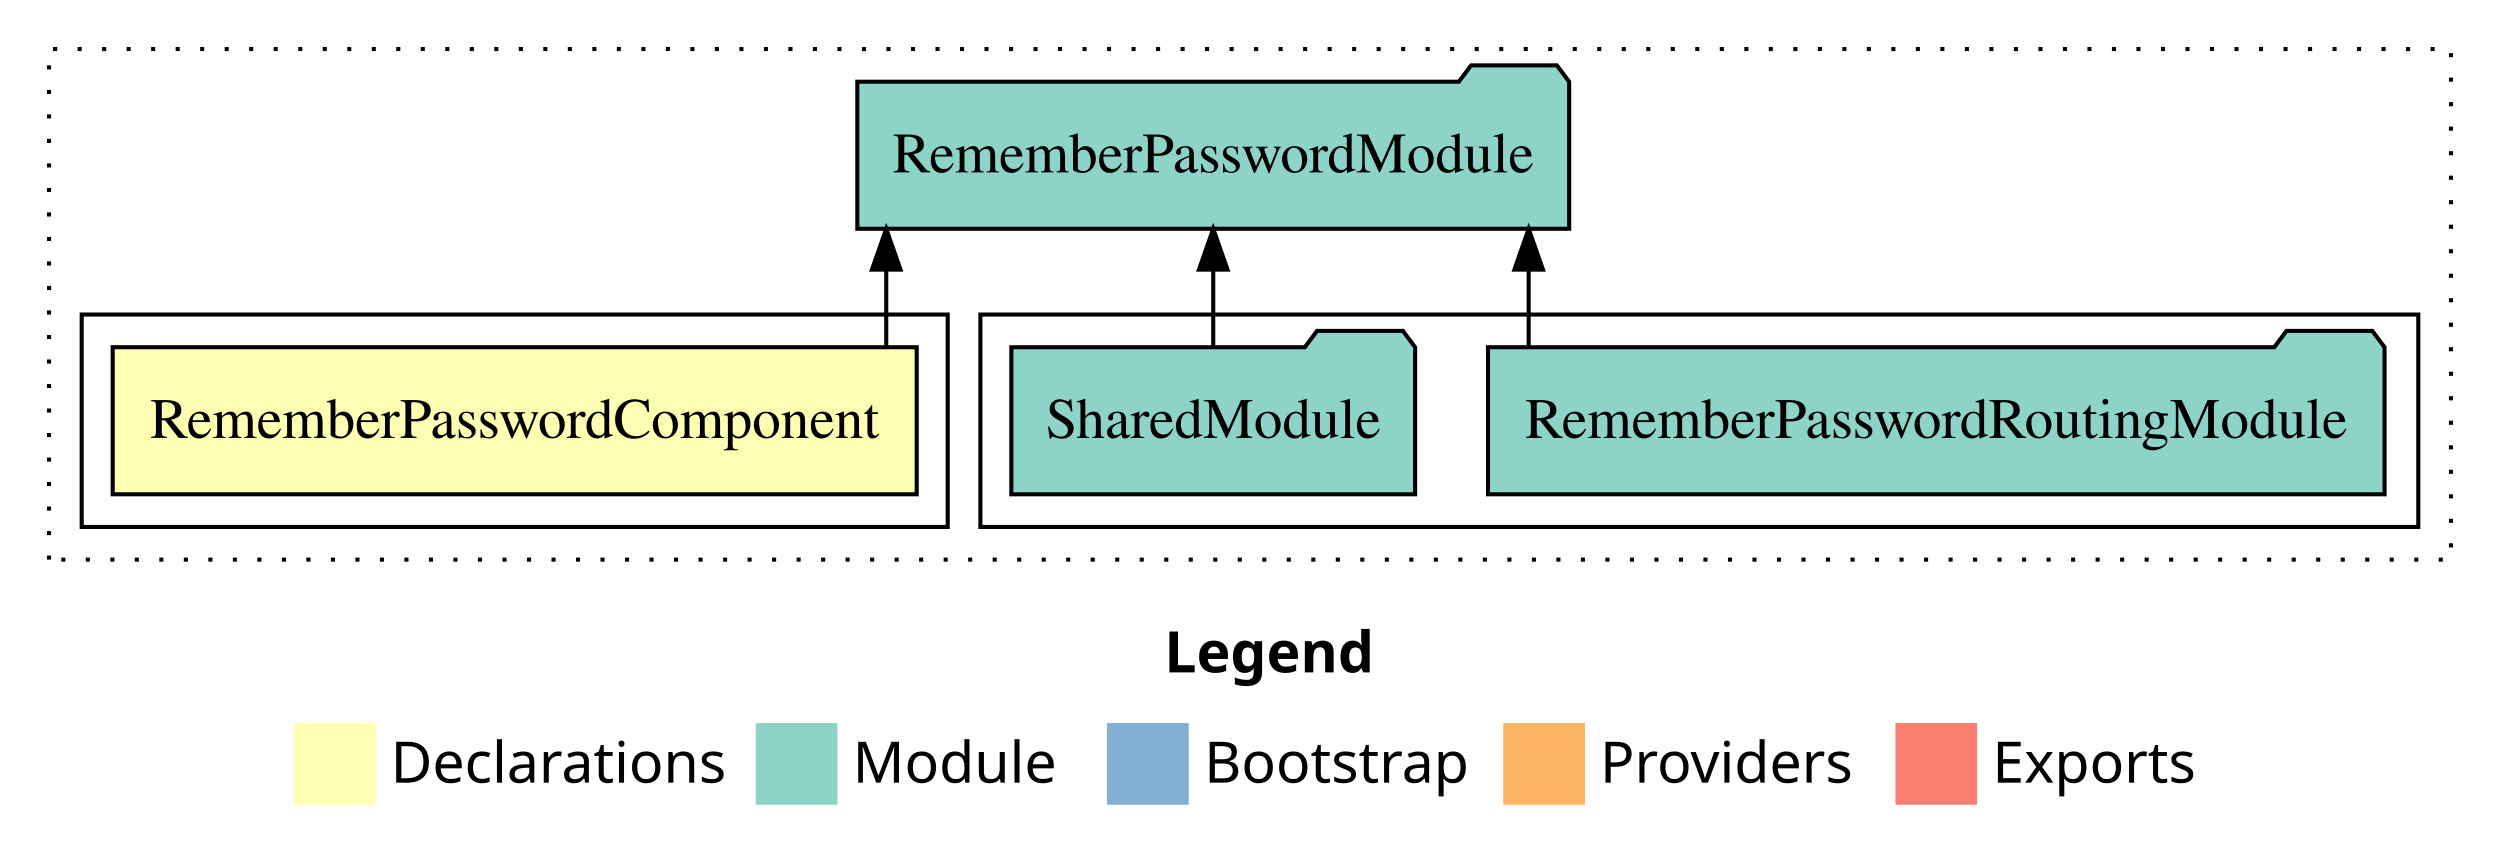
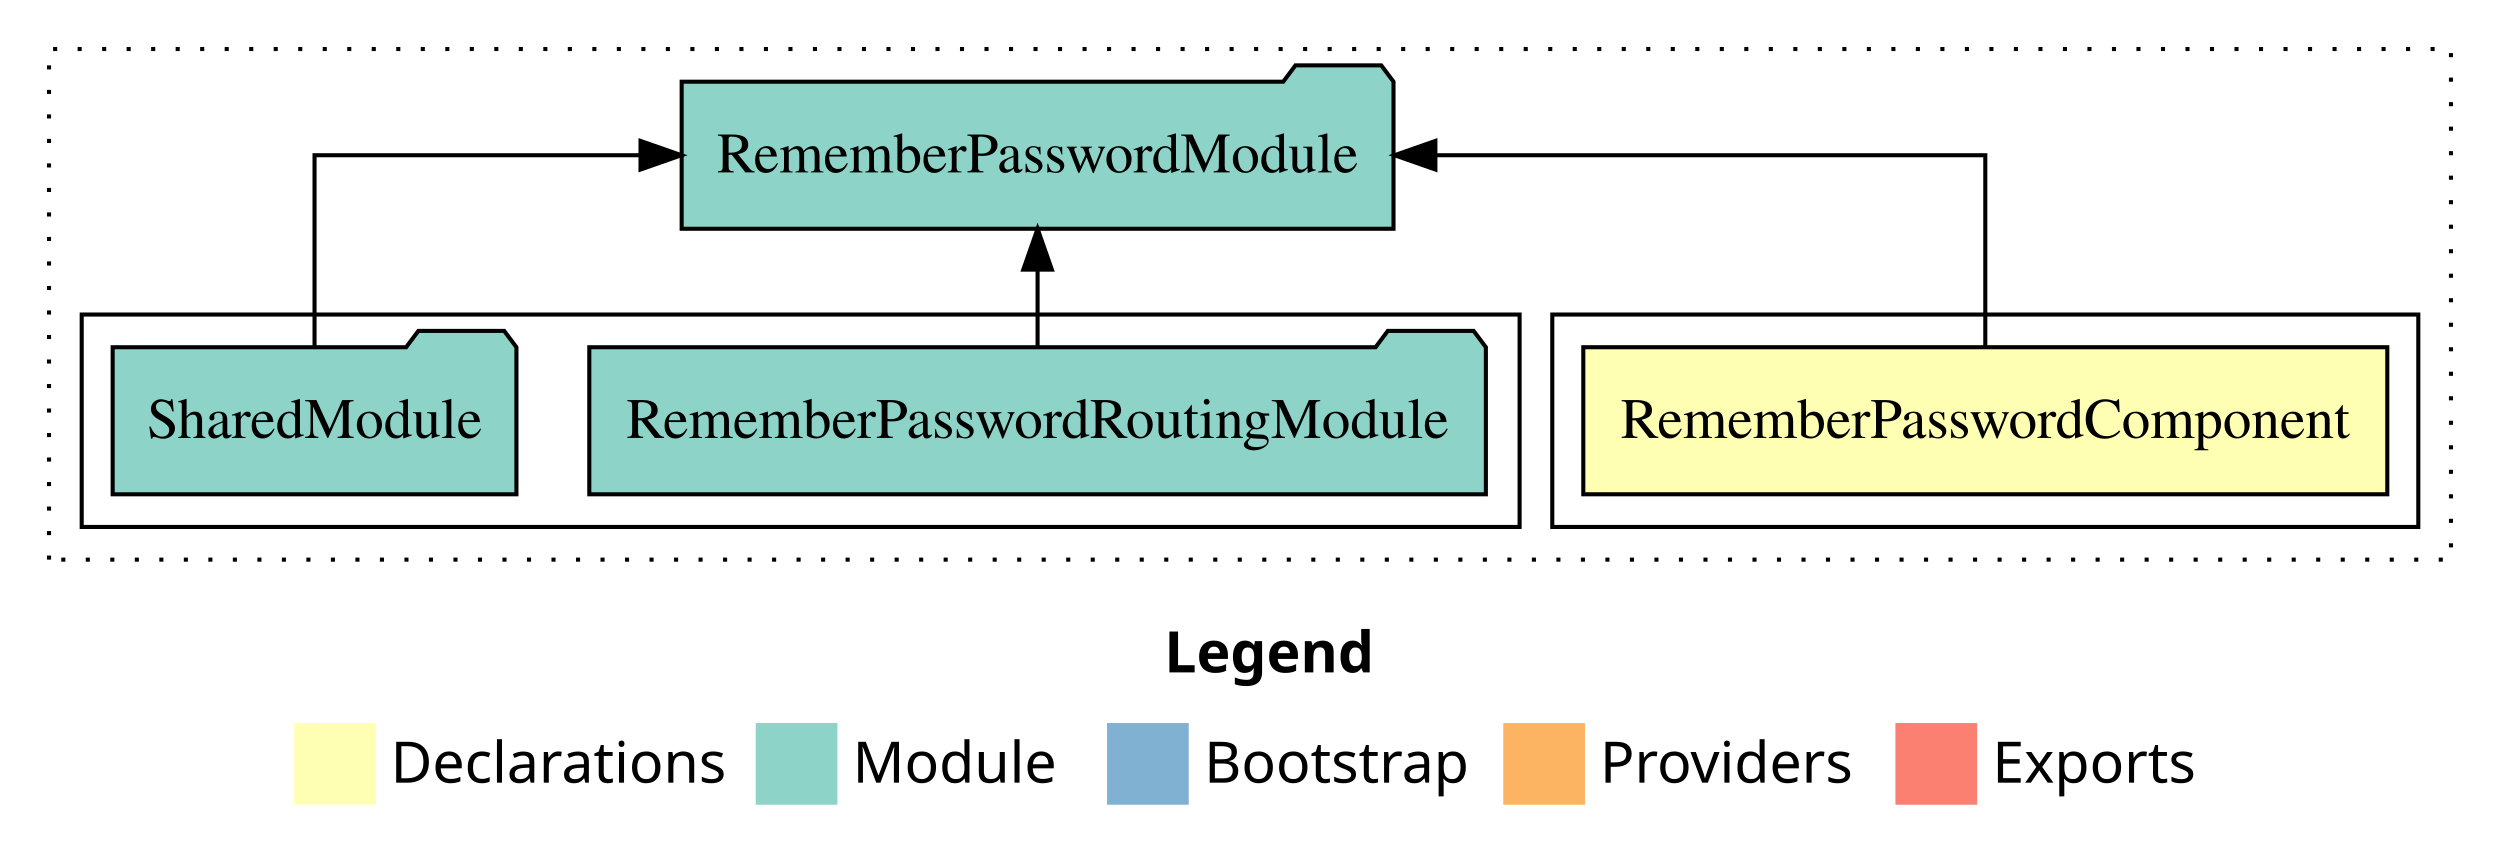
<svg xmlns="http://www.w3.org/2000/svg" width="612pt" height="211pt" viewBox="0.00 0.00 612.00 211.00">
  <g id="graph0" class="graph" transform="scale(1 1) rotate(0) translate(4 207)">
    <polygon fill="white" stroke="transparent" points="-4,4 -4,-207 608,-207 608,4 -4,4" />
    <text text-anchor="start" x="281.01" y="-42.4" font-family="Times-12" font-weight="bold" font-size="14.00">Legend</text>
    <polygon fill="#ffffb3" stroke="transparent" points="68,-10 68,-30 88,-30 88,-10 68,-10" />
    <text text-anchor="start" x="91.63" y="-15.4" font-family="Times-12" font-size="14.00">  Declarations</text>
    <polygon fill="#8dd3c7" stroke="transparent" points="181,-10 181,-30 201,-30 201,-10 181,-10" />
    <text text-anchor="start" x="204.73" y="-15.4" font-family="Times-12" font-size="14.00">  Module</text>
    <polygon fill="#80b1d3" stroke="transparent" points="267,-10 267,-30 287,-30 287,-10 267,-10" />
    <text text-anchor="start" x="290.78" y="-15.4" font-family="Times-12" font-size="14.00">  Bootstrap</text>
    <polygon fill="#fdb462" stroke="transparent" points="364,-10 364,-30 384,-30 384,-10 364,-10" />
    <text text-anchor="start" x="387.67" y="-15.4" font-family="Times-12" font-size="14.00">  Providers</text>
    <polygon fill="#fb8072" stroke="transparent" points="460,-10 460,-30 480,-30 480,-10 460,-10" />
    <text text-anchor="start" x="483.73" y="-15.4" font-family="Times-12" font-size="14.00">  Exports</text>
    <g id="clust1" class="cluster">
      <polygon fill="none" stroke="black" stroke-dasharray="1,5" points="8,-70 8,-195 596,-195 596,-70 8,-70" />
    </g>
+     <g id="clust2" class="cluster">
+       <polygon fill="none" stroke="black" points="376,-78 376,-130 588,-130 588,-78 376,-78" />
+     </g>
    <g id="clust4" class="cluster">
-       <polygon fill="none" stroke="black" points="236,-78 236,-130 588,-130 588,-78 236,-78" />
-     </g>
-     <g id="clust2" class="cluster">
-       <polygon fill="none" stroke="black" points="16,-78 16,-130 228,-130 228,-78 16,-78" />
+       <polygon fill="none" stroke="black" points="16,-78 16,-130 368,-130 368,-78 16,-78" />
    </g>
    <g id="node1" class="node">
-       <polygon fill="#ffffb3" stroke="black" points="220.41,-122 23.59,-122 23.59,-86 220.41,-86 220.41,-122" />
-       <text text-anchor="middle" x="122" y="-99.8" font-family="Times,serif" font-size="14.00">RememberPasswordComponent</text>
+       <polygon fill="#ffffb3" stroke="black" points="580.41,-122 383.59,-122 383.59,-86 580.41,-86 580.41,-122" />
+       <text text-anchor="middle" x="482" y="-99.8" font-family="Times,serif" font-size="14.00">RememberPasswordComponent</text>
    </g>
    <g id="node2" class="node">
-       <polygon fill="#8dd3c7" stroke="black" points="380.13,-187 377.13,-191 356.13,-191 353.13,-187 205.87,-187 205.87,-151 380.13,-151 380.13,-187" />
-       <text text-anchor="middle" x="293" y="-164.8" font-family="Times,serif" font-size="14.00">RememberPasswordModule</text>
+       <polygon fill="#8dd3c7" stroke="black" points="337.13,-187 334.13,-191 313.13,-191 310.13,-187 162.87,-187 162.87,-151 337.13,-151 337.13,-187" />
+       <text text-anchor="middle" x="250" y="-164.8" font-family="Times,serif" font-size="14.00">RememberPasswordModule</text>
    </g>
    <g id="edge1" class="edge">
-       <path fill="none" stroke="black" d="M212.95,-122.11C212.95,-122.11 212.95,-140.99 212.95,-140.99" />
-       <polygon fill="black" stroke="black" points="209.45,-140.99 212.95,-150.99 216.45,-140.99 209.45,-140.99" />
+       <path fill="none" stroke="black" d="M482,-122.11C482,-141.34 482,-169 482,-169 482,-169 347.38,-169 347.38,-169" />
+       <polygon fill="black" stroke="black" points="347.38,-165.5 337.38,-169 347.38,-172.5 347.38,-165.5" />
    </g>
    <g id="node3" class="node">
-       <polygon fill="#8dd3c7" stroke="black" points="579.74,-122 576.74,-126 555.74,-126 552.74,-122 360.26,-122 360.26,-86 579.74,-86 579.74,-122" />
-       <text text-anchor="middle" x="470" y="-99.8" font-family="Times,serif" font-size="14.00">RememberPasswordRoutingModule</text>
+       <polygon fill="#8dd3c7" stroke="black" points="359.74,-122 356.74,-126 335.74,-126 332.74,-122 140.26,-122 140.26,-86 359.74,-86 359.74,-122" />
+       <text text-anchor="middle" x="250" y="-99.8" font-family="Times,serif" font-size="14.00">RememberPasswordRoutingModule</text>
    </g>
    <g id="edge2" class="edge">
-       <path fill="none" stroke="black" d="M370.22,-122.11C370.22,-122.11 370.22,-140.99 370.22,-140.99" />
-       <polygon fill="black" stroke="black" points="366.72,-140.99 370.22,-150.99 373.72,-140.99 366.72,-140.99" />
+       <path fill="none" stroke="black" d="M250,-122.11C250,-122.11 250,-140.99 250,-140.99" />
+       <polygon fill="black" stroke="black" points="246.5,-140.99 250,-150.99 253.5,-140.99 246.5,-140.99" />
    </g>
    <g id="node4" class="node">
-       <polygon fill="#8dd3c7" stroke="black" points="342.42,-122 339.42,-126 318.42,-126 315.42,-122 243.58,-122 243.58,-86 342.42,-86 342.42,-122" />
-       <text text-anchor="middle" x="293" y="-99.8" font-family="Times,serif" font-size="14.00">SharedModule</text>
+       <polygon fill="#8dd3c7" stroke="black" points="122.42,-122 119.42,-126 98.42,-126 95.42,-122 23.58,-122 23.58,-86 122.42,-86 122.42,-122" />
+       <text text-anchor="middle" x="73" y="-99.8" font-family="Times,serif" font-size="14.00">SharedModule</text>
    </g>
    <g id="edge3" class="edge">
-       <path fill="none" stroke="black" d="M293,-122.11C293,-122.11 293,-140.99 293,-140.99" />
-       <polygon fill="black" stroke="black" points="289.5,-140.99 293,-150.99 296.5,-140.99 289.5,-140.99" />
+       <path fill="none" stroke="black" d="M73,-122.11C73,-141.34 73,-169 73,-169 73,-169 152.8,-169 152.8,-169" />
+       <polygon fill="black" stroke="black" points="152.8,-172.5 162.8,-169 152.8,-165.5 152.8,-172.5" />
    </g>
  </g>
</svg>
